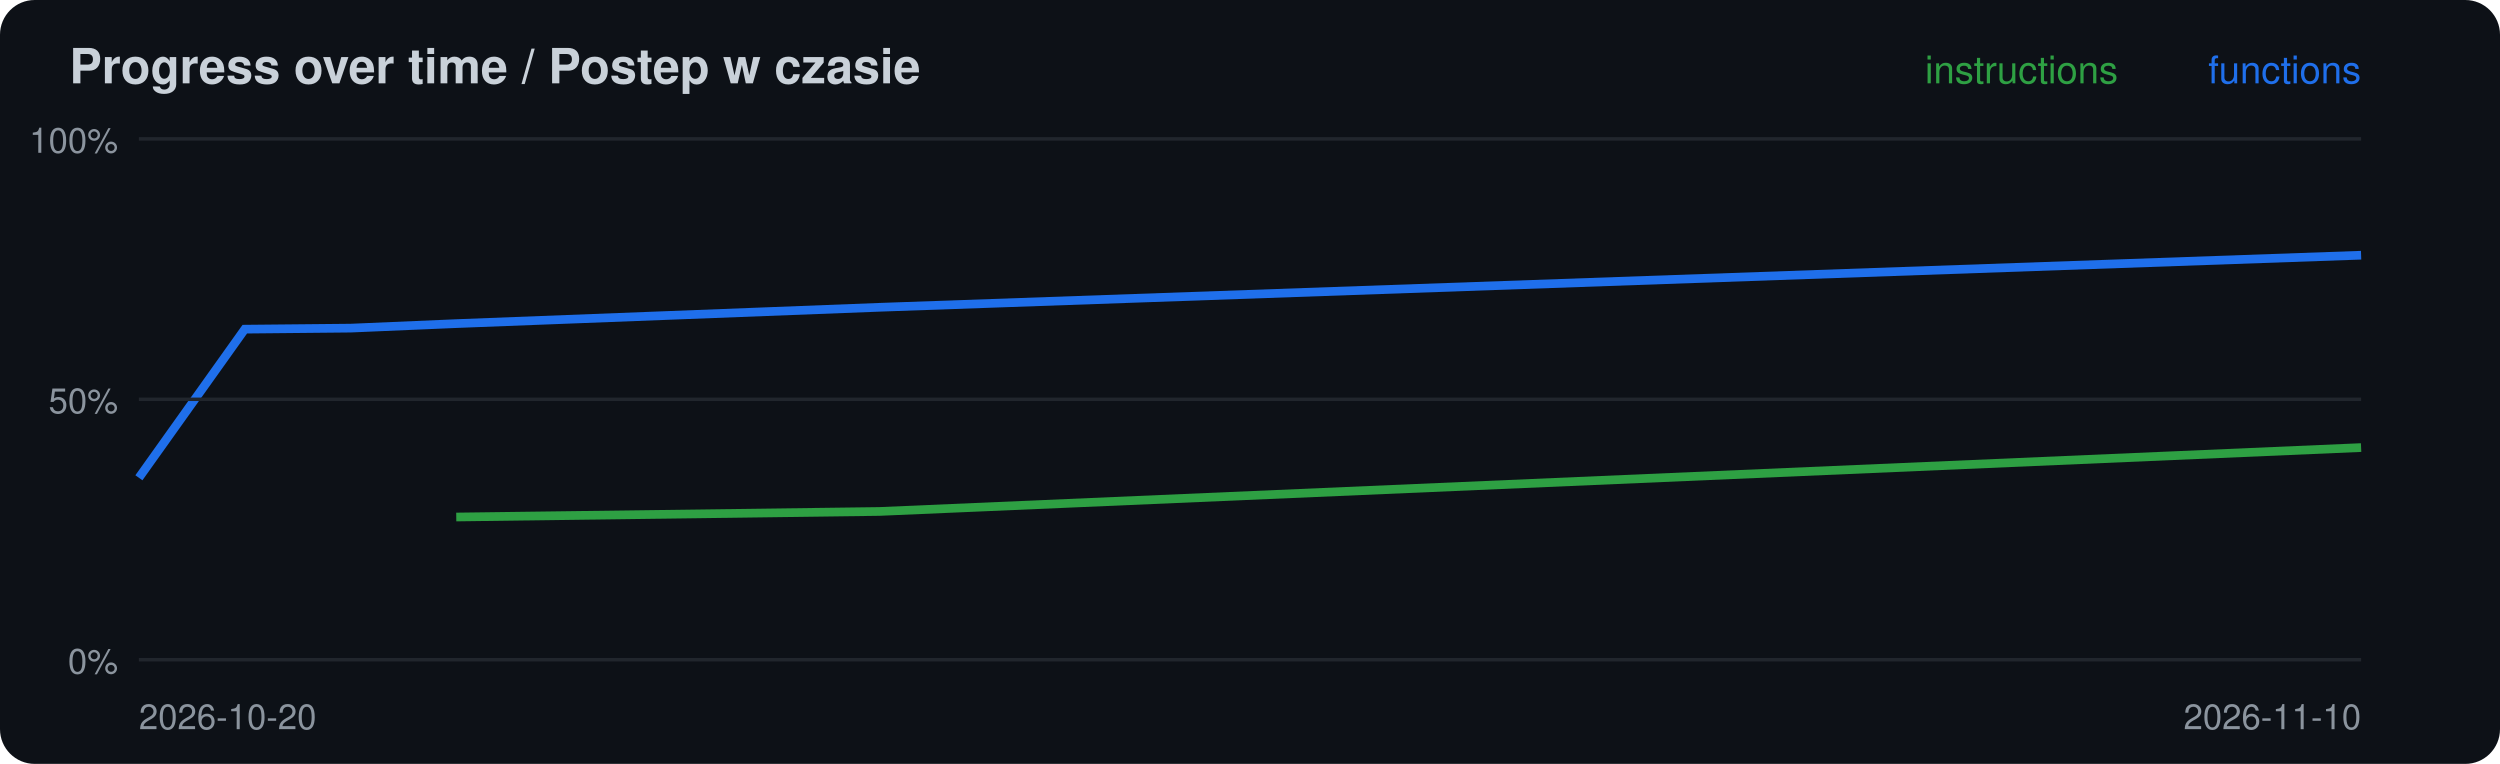
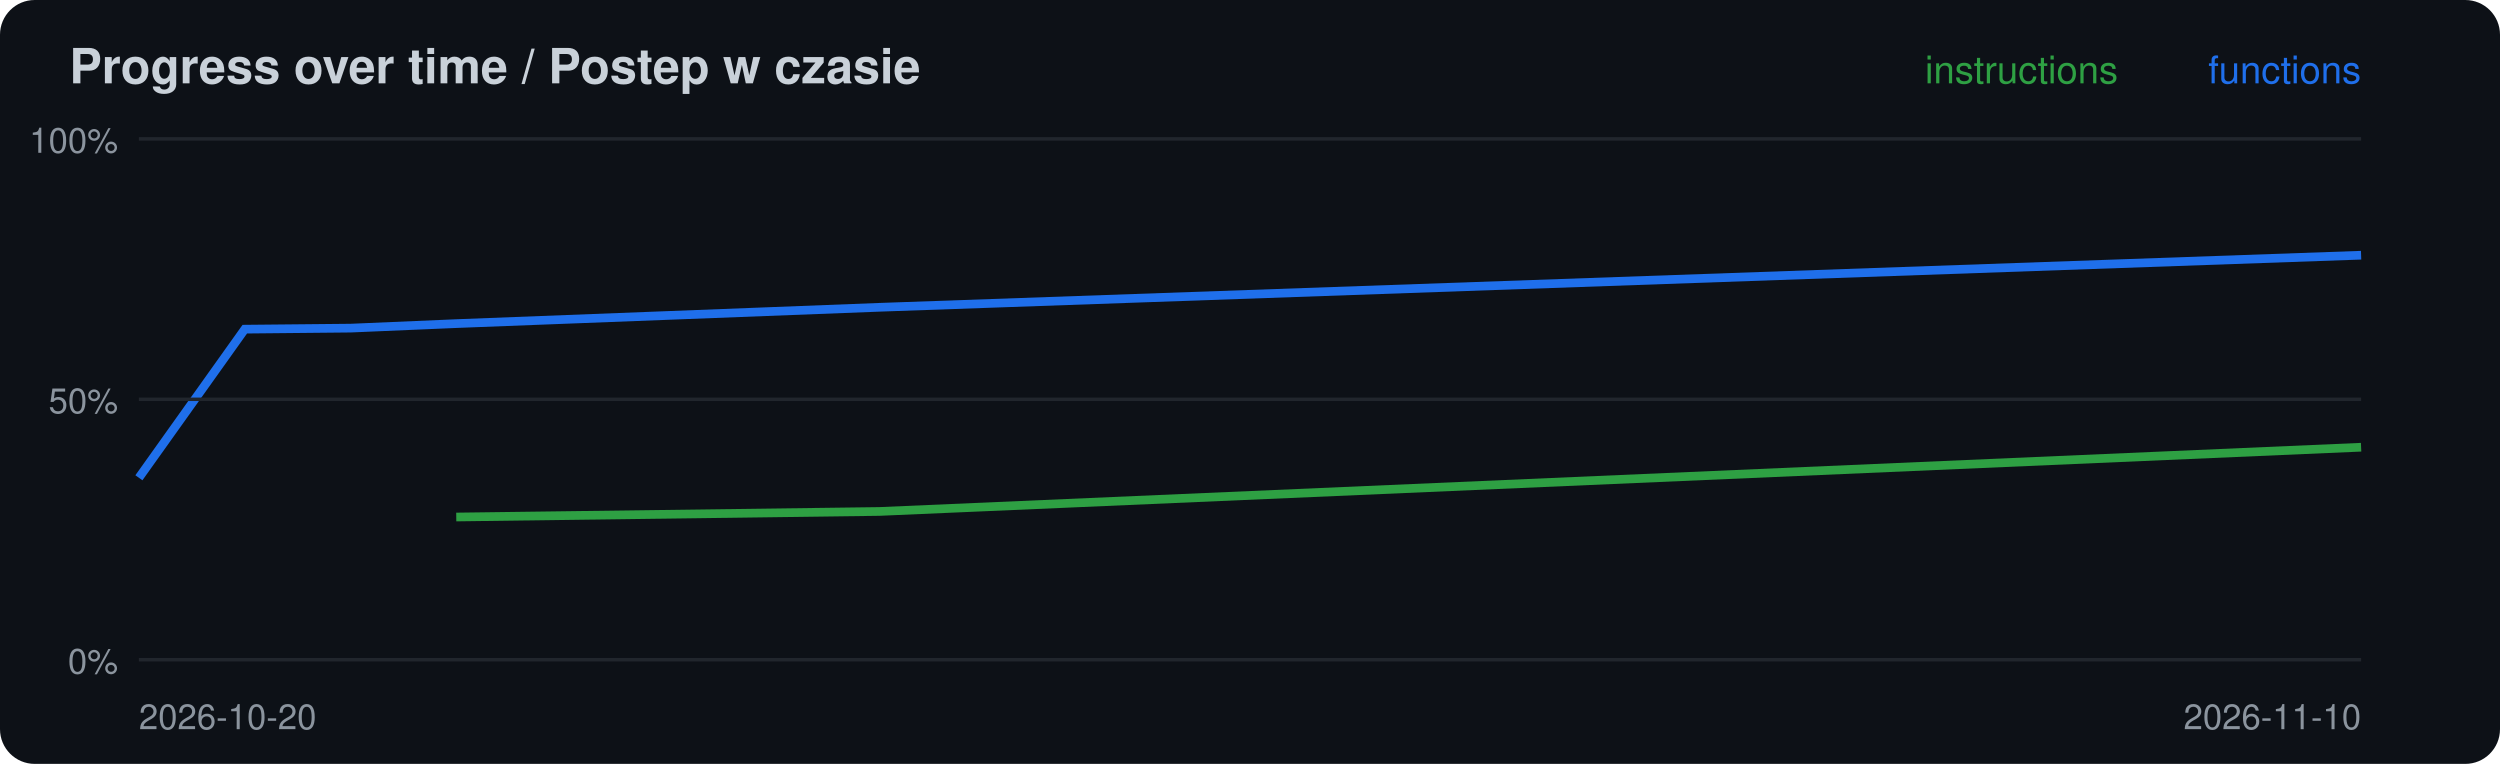
<svg xmlns="http://www.w3.org/2000/svg" width="720" height="220" viewBox="0 0 720 220">
  <rect width="720" height="220" rx="10" fill="#0d1117" />
  <text x="20" y="24" font-family="-apple-system,Segoe UI,Helvetica,Arial,sans-serif" font-size="14" font-weight="600" fill="#c9d1d9">Progress over time / Postep w czasie</text>
-   <polyline points="131.4,148.9 253.3,147.3 680.0,128.9" fill="none" stroke="#2ea043" stroke-width="2.5" />
+   <polyline points="131.4,148.9 253.3,147.3 680.0,128.8" fill="none" stroke="#2ea043" stroke-width="2.5" />
  <polyline points="40.0,137.6 70.5,94.8 101.0,94.5 131.4,93.2 253.3,88.5 680.0,73.5" fill="none" stroke="#1f6feb" stroke-width="2.5" />
  <line x1="40" x2="680" y1="190.0" y2="190.0" stroke="#21262d" />
  <text x="34" y="194.0" font-family="-apple-system,Segoe UI,Helvetica,Arial,sans-serif" font-size="10" fill="#8b949e" text-anchor="end">0%</text>
  <line x1="40" x2="680" y1="115.0" y2="115.0" stroke="#21262d" />
  <text x="34" y="119.0" font-family="-apple-system,Segoe UI,Helvetica,Arial,sans-serif" font-size="10" fill="#8b949e" text-anchor="end">50%</text>
  <line x1="40" x2="680" y1="40.0" y2="40.0" stroke="#21262d" />
  <text x="34" y="44.0" font-family="-apple-system,Segoe UI,Helvetica,Arial,sans-serif" font-size="10" fill="#8b949e" text-anchor="end">100%</text>
  <text x="40" y="210" font-family="-apple-system,Segoe UI,Helvetica,Arial,sans-serif" font-size="10" fill="#8b949e">2026-10-20</text>
  <text x="680" y="24" font-family="-apple-system,Segoe UI,Helvetica,Arial,sans-serif" font-size="11" fill="#1f6feb" text-anchor="end">functions</text>
  <text x="610" y="24" font-family="-apple-system,Segoe UI,Helvetica,Arial,sans-serif" font-size="11" fill="#2ea043" text-anchor="end">instructions</text>
  <text x="680" y="210" font-family="-apple-system,Segoe UI,Helvetica,Arial,sans-serif" font-size="10" fill="#8b949e" text-anchor="end">2026-11-10</text>
</svg>
